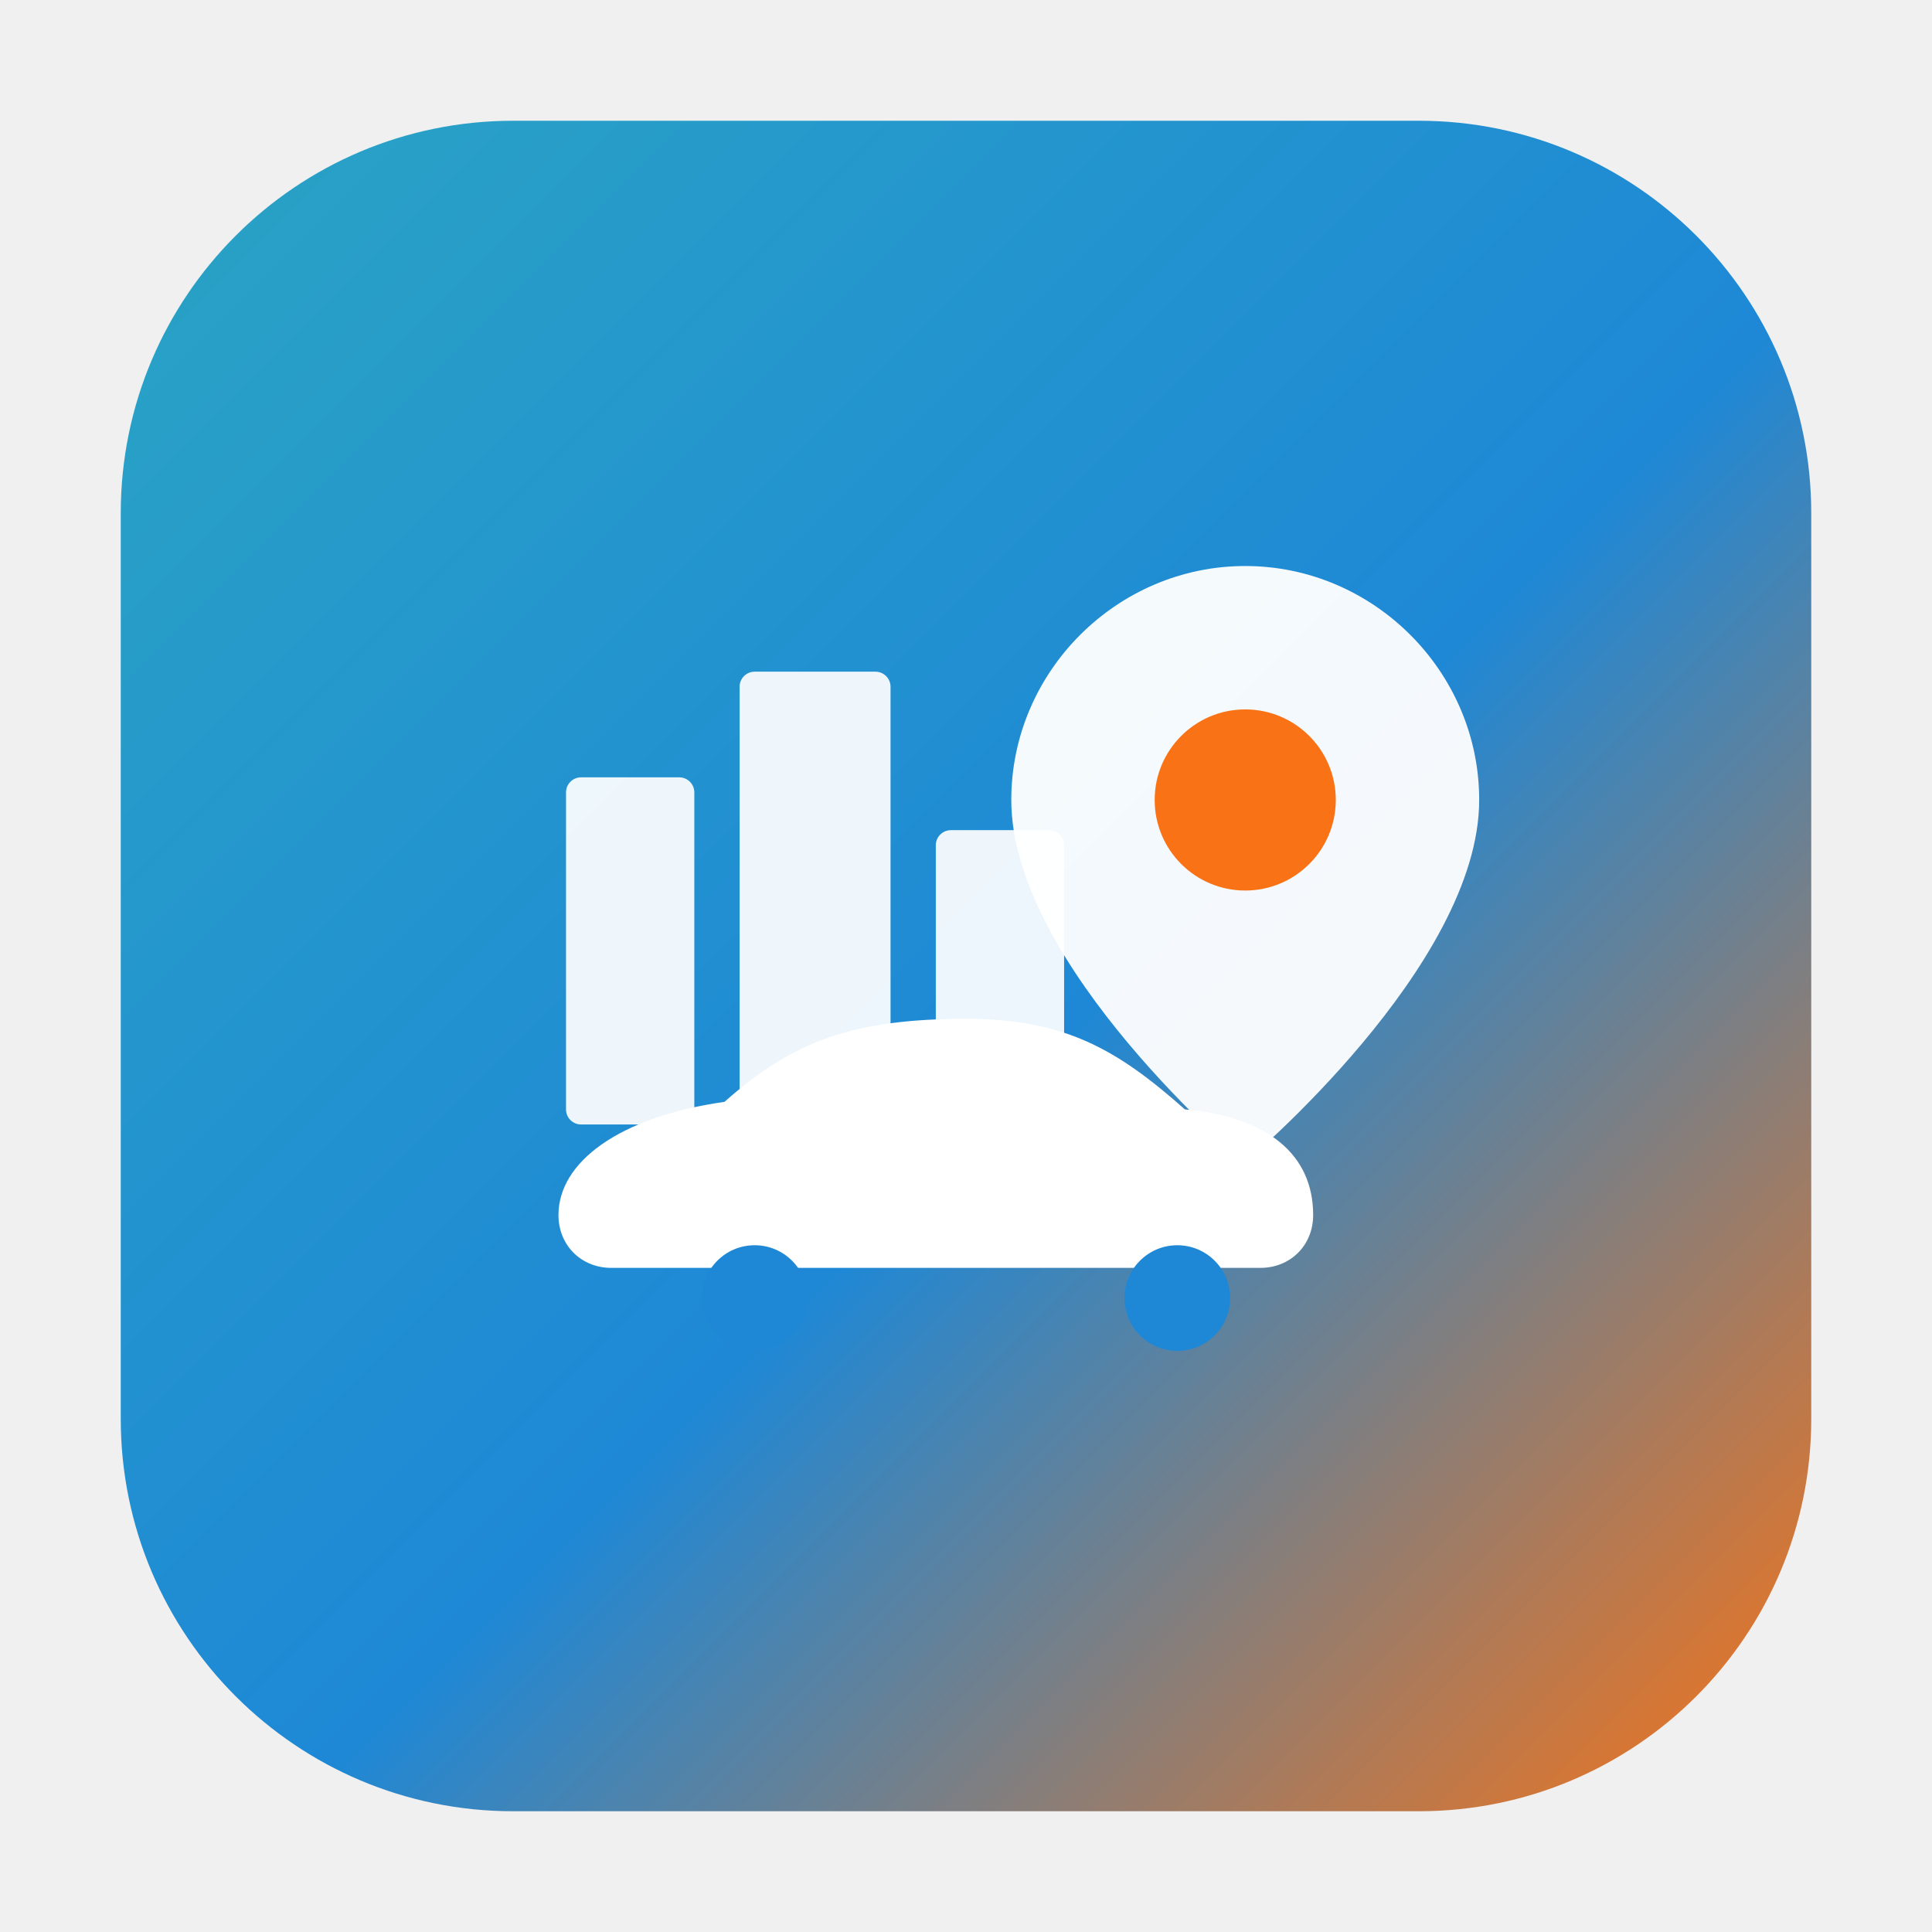
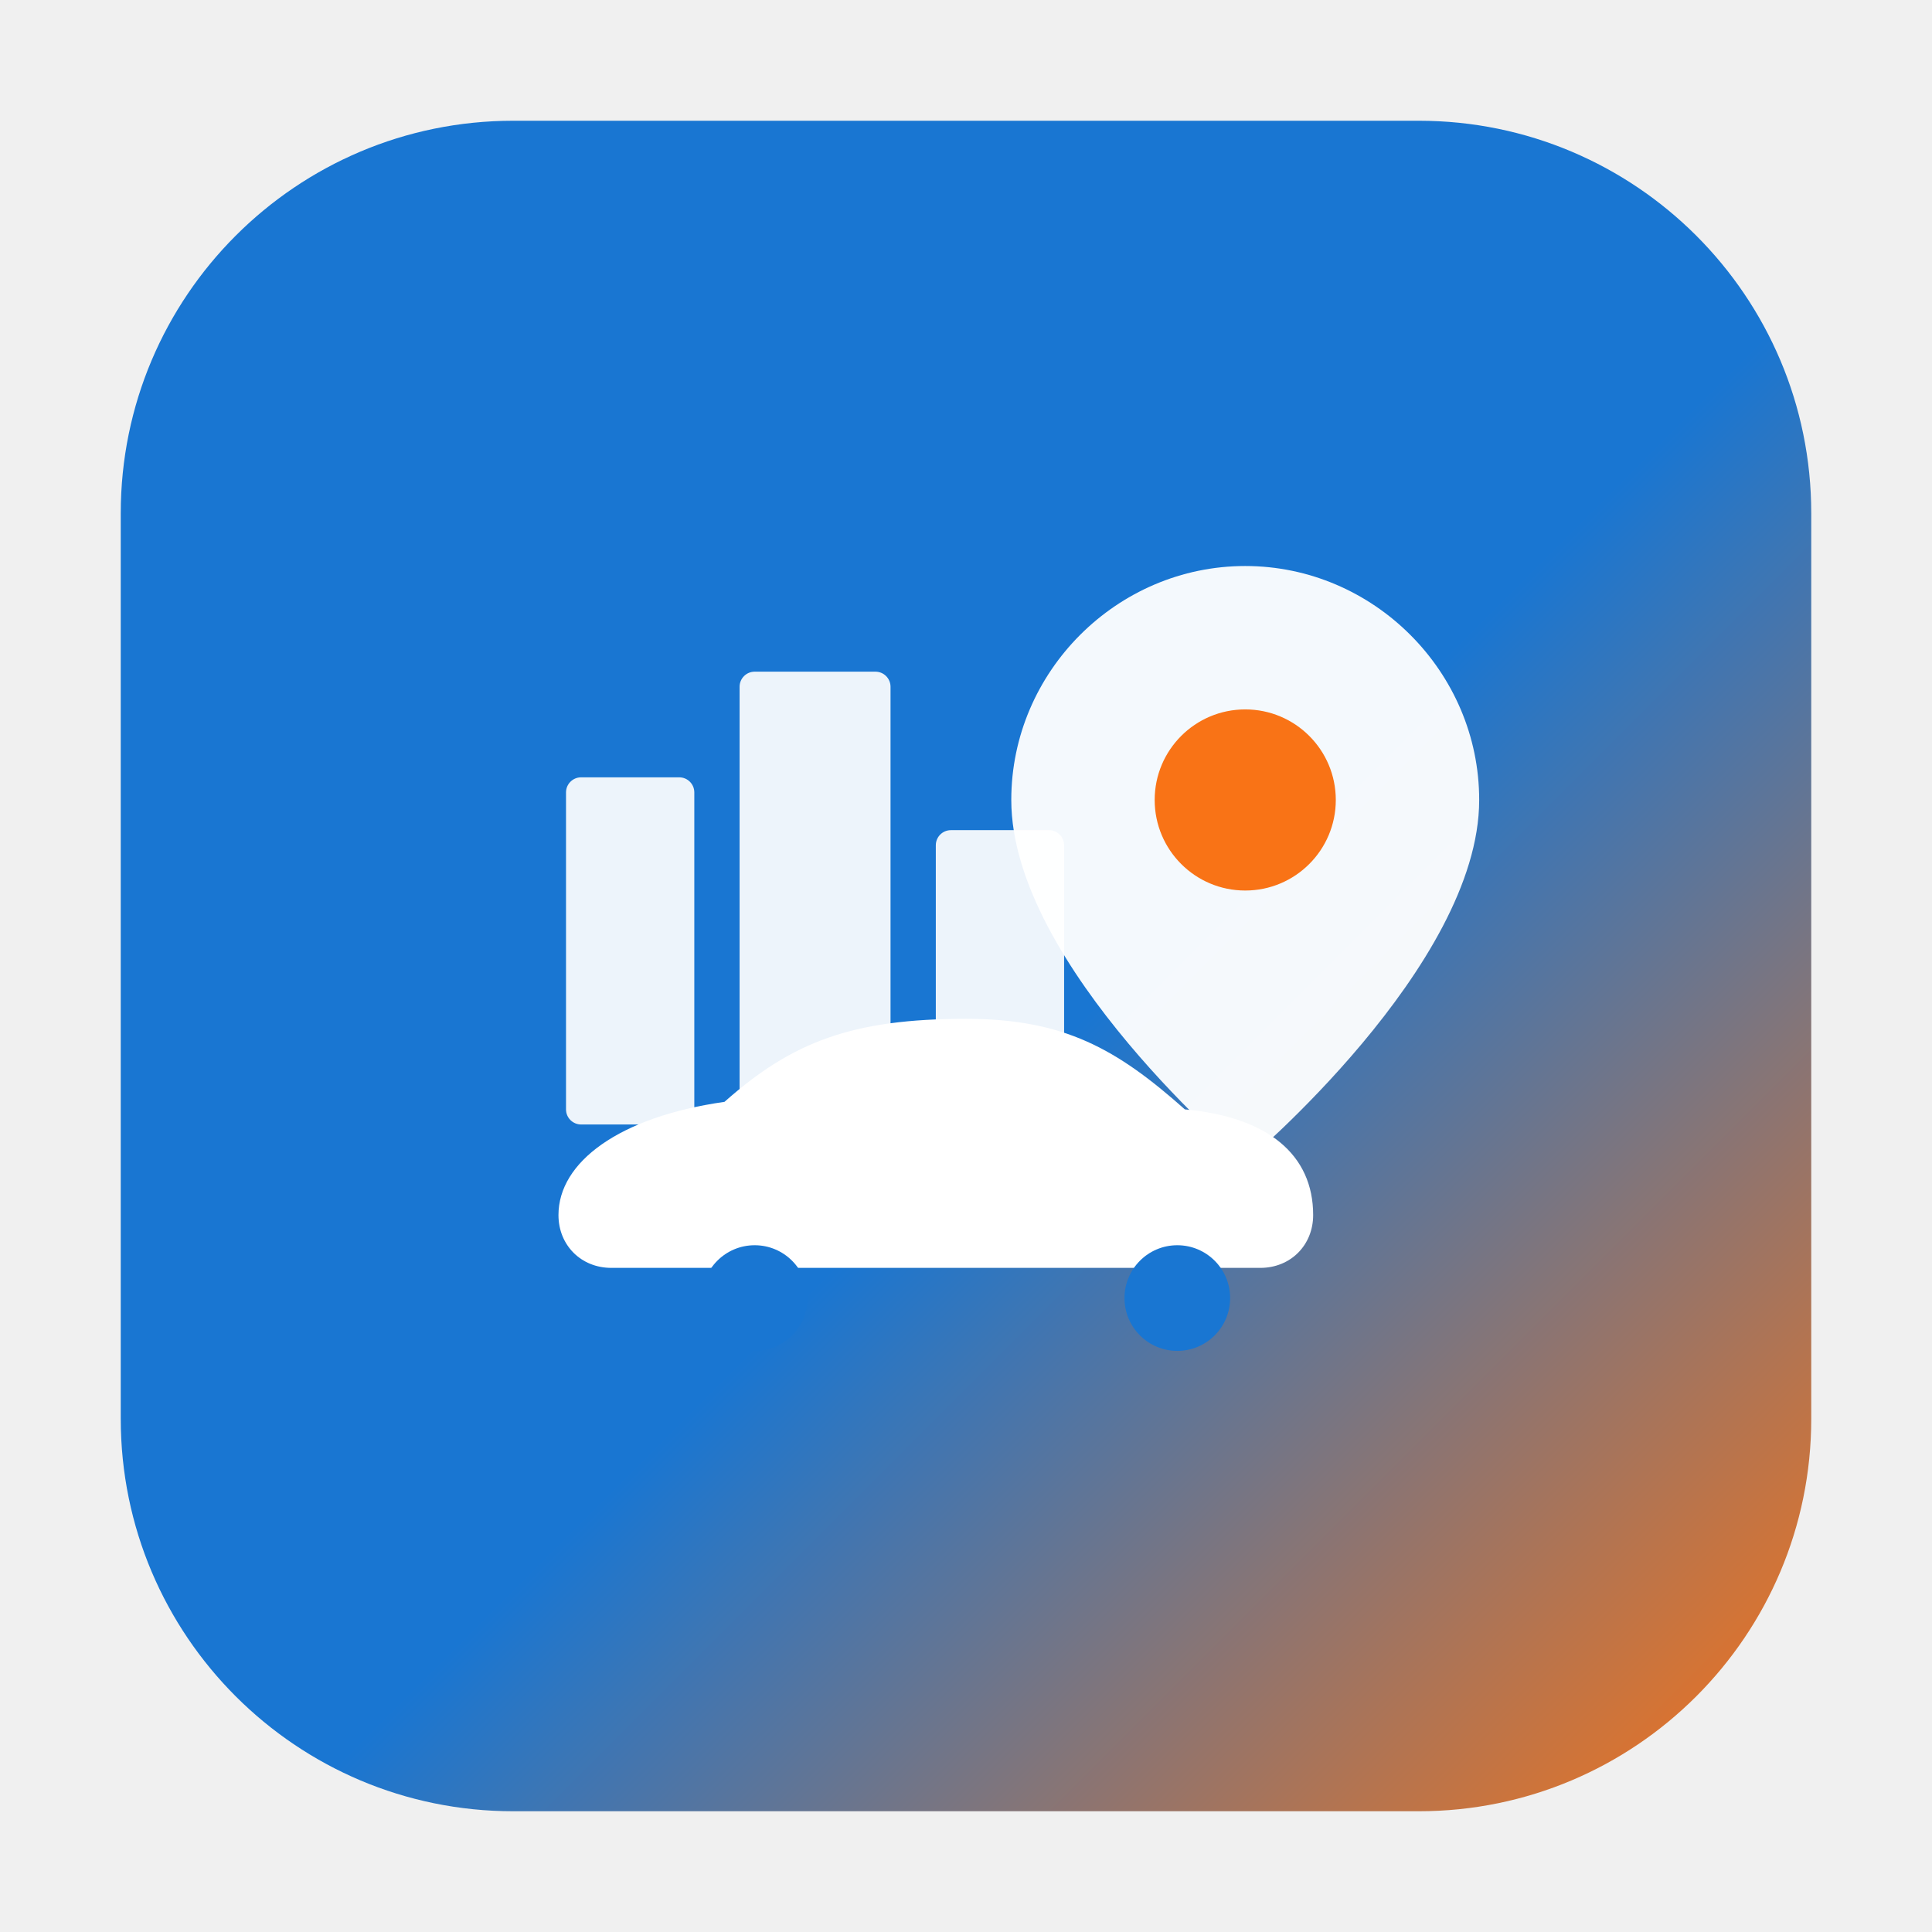
<svg xmlns="http://www.w3.org/2000/svg" width="512" height="512" viewBox="0 0 512 512">
  <defs>
    <linearGradient id="bg" x1="0" y1="0" x2="1" y2="1">
-       <stop offset="0" stop-color="#2aa4c4" />
-       <stop offset="0.55" stop-color="#1e88d6" />
+       <stop offset="0" stop-color="#1976D2" />
+       <stop offset="0.55" stop-color="#1976D2" />
      <stop offset="1" stop-color="#f97316" />
    </linearGradient>
  </defs>
  <rect x="32" y="32" width="448" height="448" rx="104" fill="url(#bg)" />
  <path d="M330 150c34 0 62 28 62 62 0 44-62 96-62 96s-62-52-62-96c0-34 28-62 62-62z" fill="#ffffff" opacity="0.95" />
  <circle cx="330" cy="212" r="24" fill="#f97316" />
  <g fill="#ffffff" opacity="0.92">
    <rect x="150" y="206" width="34" height="92" rx="4" />
    <rect x="196" y="178" width="40" height="120" rx="4" />
    <rect x="248" y="220" width="34" height="78" rx="4" />
  </g>
  <g fill="#ffffff">
    <path d="M148 322c0-14 16-26 44-30 18-16 34-22 64-22 26 0 40 8 58 24 22 2 34 12 34 28 0 8-6 14-14 14H162c-8 0-14-6-14-14z" />
-     <circle cx="200" cy="344" r="14" fill="#1e88d6" />
-     <circle cx="312" cy="344" r="14" fill="#1e88d6" />
+     <circle cx="200" cy="344" r="14" fill="#1976D2" />
+     <circle cx="312" cy="344" r="14" fill="#1976D2" />
  </g>
</svg>
